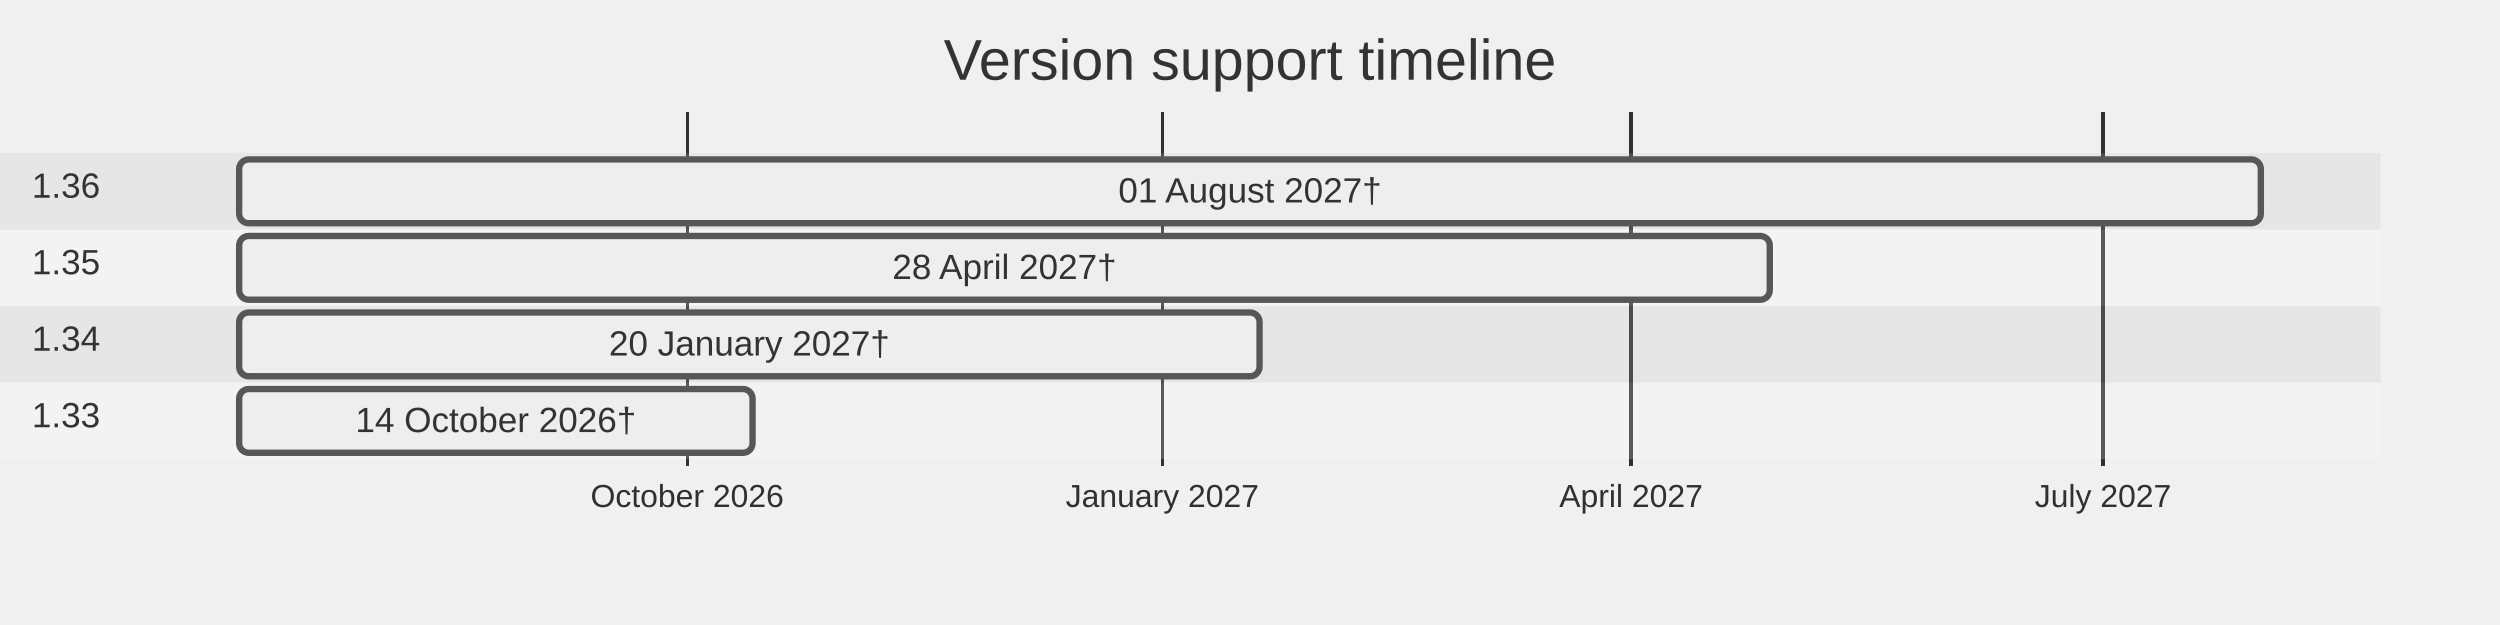
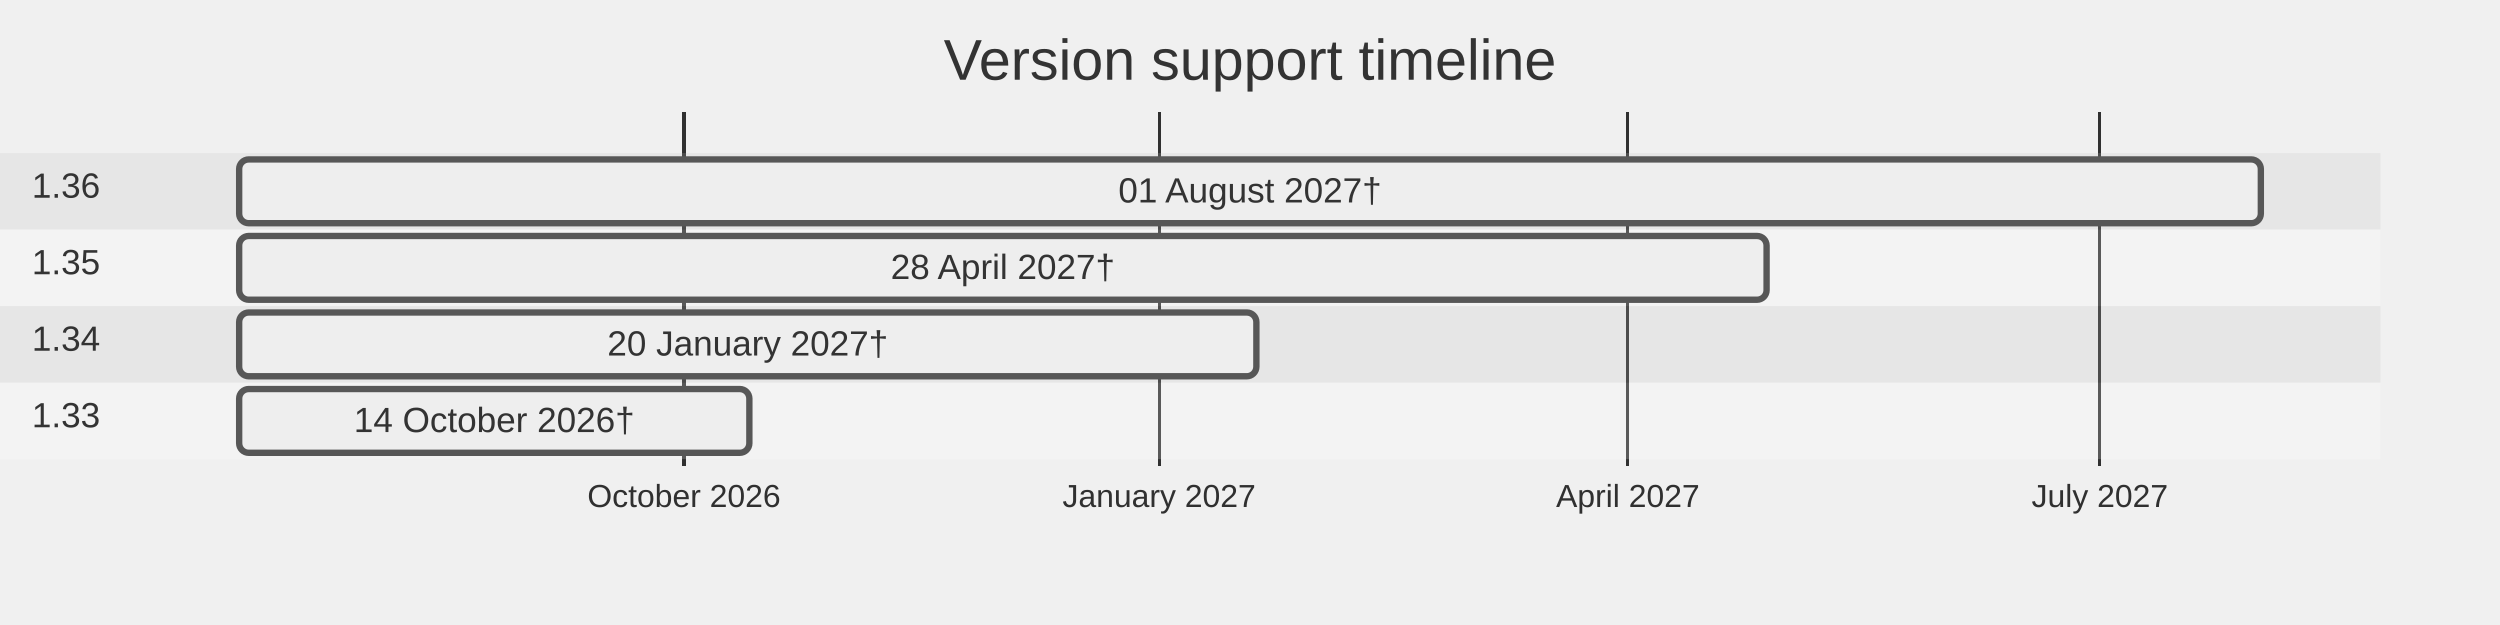
<svg xmlns="http://www.w3.org/2000/svg" id="my-svg" width="100%" viewBox="0 0 784 196" style="max-width: 784px; background-color: white;" role="graphics-document document" aria-roledescription="gantt">
  <style>#my-svg{font-family:"trebuchet ms",verdana,arial,sans-serif;font-size:16px;fill:#000000;}@keyframes edge-animation-frame{from{stroke-dashoffset:0;}}@keyframes dash{to{stroke-dashoffset:0;}}#my-svg .edge-animation-slow{stroke-dasharray:9,5!important;stroke-dashoffset:900;animation:dash 50s linear infinite;stroke-linecap:round;}#my-svg .edge-animation-fast{stroke-dasharray:9,5!important;stroke-dashoffset:900;animation:dash 20s linear infinite;stroke-linecap:round;}#my-svg .error-icon{fill:#552222;}#my-svg .error-text{fill:#552222;stroke:#552222;}#my-svg .edge-thickness-normal{stroke-width:1px;}#my-svg .edge-thickness-thick{stroke-width:3.5px;}#my-svg .edge-pattern-solid{stroke-dasharray:0;}#my-svg .edge-thickness-invisible{stroke-width:0;fill:none;}#my-svg .edge-pattern-dashed{stroke-dasharray:3;}#my-svg .edge-pattern-dotted{stroke-dasharray:2;}#my-svg .marker{fill:#666;stroke:#666;}#my-svg .marker.cross{stroke:#666;}#my-svg svg{font-family:"trebuchet ms",verdana,arial,sans-serif;font-size:16px;}#my-svg p{margin:0;}#my-svg .mermaid-main-font{font-family:"trebuchet ms",verdana,arial,sans-serif;}#my-svg .exclude-range{fill:#eeeeee;}#my-svg .section{stroke:none;opacity:0.2;}#my-svg .section0{fill:hsl(0, 0%, 73.922%);}#my-svg .section2{fill:hsl(0, 0%, 73.922%);}#my-svg .section1,#my-svg .section3{fill:white;opacity:0.2;}#my-svg .sectionTitle0{fill:#333;}#my-svg .sectionTitle1{fill:#333;}#my-svg .sectionTitle2{fill:#333;}#my-svg .sectionTitle3{fill:#333;}#my-svg .sectionTitle{text-anchor:start;font-family:"trebuchet ms",verdana,arial,sans-serif;}#my-svg .grid .tick{stroke:hsl(0, 0%, 90%);opacity:0.8;shape-rendering:crispEdges;}#my-svg .grid .tick text{font-family:"trebuchet ms",verdana,arial,sans-serif;fill:#000000;}#my-svg .grid path{stroke-width:0;}#my-svg .today{fill:none;stroke:#d42;stroke-width:2px;}#my-svg .task{stroke-width:2;}#my-svg .taskText{text-anchor:middle;font-family:"trebuchet ms",verdana,arial,sans-serif;}#my-svg .taskTextOutsideRight{fill:#333;text-anchor:start;font-family:"trebuchet ms",verdana,arial,sans-serif;}#my-svg .taskTextOutsideLeft{fill:#333;text-anchor:end;}#my-svg .task.clickable{cursor:pointer;}#my-svg .taskText.clickable{cursor:pointer;fill:#003163!important;font-weight:bold;}#my-svg .taskTextOutsideLeft.clickable{cursor:pointer;fill:#003163!important;font-weight:bold;}#my-svg .taskTextOutsideRight.clickable{cursor:pointer;fill:#003163!important;font-weight:bold;}#my-svg .taskText0,#my-svg .taskText1,#my-svg .taskText2,#my-svg .taskText3{fill:white;}#my-svg .task0,#my-svg .task1,#my-svg .task2,#my-svg .task3{fill:#707070;stroke:hsl(0, 0%, 33.922%);}#my-svg .taskTextOutside0,#my-svg .taskTextOutside2{fill:#333;}#my-svg .taskTextOutside1,#my-svg .taskTextOutside3{fill:#333;}#my-svg .active0,#my-svg .active1,#my-svg .active2,#my-svg .active3{fill:#eee;stroke:hsl(0, 0%, 33.922%);}#my-svg .activeText0,#my-svg .activeText1,#my-svg .activeText2,#my-svg .activeText3{fill:#333!important;}#my-svg .done0,#my-svg .done1,#my-svg .done2,#my-svg .done3{stroke:#666;fill:#bbb;stroke-width:2;}#my-svg .doneText0,#my-svg .doneText1,#my-svg .doneText2,#my-svg .doneText3{fill:#333!important;}#my-svg .doneText0.taskTextOutsideLeft,#my-svg .doneText0.taskTextOutsideRight,#my-svg .doneText1.taskTextOutsideLeft,#my-svg .doneText1.taskTextOutsideRight,#my-svg .doneText2.taskTextOutsideLeft,#my-svg .doneText2.taskTextOutsideRight,#my-svg .doneText3.taskTextOutsideLeft,#my-svg .doneText3.taskTextOutsideRight{fill:#333!important;}#my-svg .crit0,#my-svg .crit1,#my-svg .crit2,#my-svg .crit3{stroke:hsl(10.909, 73.333%, 40%);fill:#d42;stroke-width:2;}#my-svg .activeCrit0,#my-svg .activeCrit1,#my-svg .activeCrit2,#my-svg .activeCrit3{stroke:hsl(10.909, 73.333%, 40%);fill:#eee;stroke-width:2;}#my-svg .doneCrit0,#my-svg .doneCrit1,#my-svg .doneCrit2,#my-svg .doneCrit3{stroke:hsl(10.909, 73.333%, 40%);fill:#bbb;stroke-width:2;cursor:pointer;shape-rendering:crispEdges;}#my-svg .milestone{transform:rotate(45deg) scale(0.8,0.8);}#my-svg .milestoneText{font-style:italic;}#my-svg .doneCritText0,#my-svg .doneCritText1,#my-svg .doneCritText2,#my-svg .doneCritText3{fill:#333!important;}#my-svg .doneCritText0.taskTextOutsideLeft,#my-svg .doneCritText0.taskTextOutsideRight,#my-svg .doneCritText1.taskTextOutsideLeft,#my-svg .doneCritText1.taskTextOutsideRight,#my-svg .doneCritText2.taskTextOutsideLeft,#my-svg .doneCritText2.taskTextOutsideRight,#my-svg .doneCritText3.taskTextOutsideLeft,#my-svg .doneCritText3.taskTextOutsideRight{fill:#333!important;}#my-svg .vert{stroke:#d42;}#my-svg .vertText{font-size:15px;text-anchor:middle;fill:#d42!important;}#my-svg .activeCritText0,#my-svg .activeCritText1,#my-svg .activeCritText2,#my-svg .activeCritText3{fill:#333!important;}#my-svg .titleText{text-anchor:middle;font-size:18px;fill:#333;font-family:"trebuchet ms",verdana,arial,sans-serif;}#my-svg .node .neo-node{stroke:#999;}#my-svg [data-look="neo"].node rect,#my-svg [data-look="neo"].cluster rect,#my-svg [data-look="neo"].node polygon{stroke:url(#my-svg-gradient);filter:drop-shadow( 1px 2px 2px rgba(185,185,185,1));}#my-svg [data-look="neo"].swimlane.cluster rect{filter:none;}#my-svg [data-look="neo"].node path{stroke:url(#my-svg-gradient);stroke-width:1px;}#my-svg [data-look="neo"].node .outer-path{filter:drop-shadow( 1px 2px 2px rgba(185,185,185,1));}#my-svg [data-look="neo"].node .neo-line path{stroke:#999;filter:none;}#my-svg [data-look="neo"].node circle{stroke:url(#my-svg-gradient);filter:drop-shadow( 1px 2px 2px rgba(185,185,185,1));}#my-svg [data-look="neo"].node circle .state-start{fill:#000000;}#my-svg [data-look="neo"].icon-shape .icon{fill:url(#my-svg-gradient);filter:drop-shadow( 1px 2px 2px rgba(185,185,185,1));}#my-svg [data-look="neo"].icon-shape .icon-neo path{stroke:url(#my-svg-gradient);filter:drop-shadow( 1px 2px 2px rgba(185,185,185,1));}#my-svg :root{--mermaid-font-family:"trebuchet ms",verdana,arial,sans-serif;}</style>
  <g />
  <g class="grid" transform="translate(75, 146)" fill="none" font-size="10" font-family="sans-serif" text-anchor="middle">
    <path class="domain" stroke="currentColor" d="M0.5,-111V0.5H634.5V-111" />
-     <g class="tick" opacity="1" transform="translate(140.5,0)">
+     <g class="tick" opacity="1" transform="translate(139.5,0)">
      <line stroke="currentColor" y2="-111" />
      <text fill="#000" y="3" dy="1em" stroke="none" font-size="10" style="text-anchor: middle;"> October 2026</text>
    </g>
-     <g class="tick" opacity="1" transform="translate(289.5,0)">
+     <g class="tick" opacity="1" transform="translate(288.5,0)">
      <line stroke="currentColor" y2="-111" />
      <text fill="#000" y="3" dy="1em" stroke="none" font-size="10" style="text-anchor: middle;"> January 2027</text>
    </g>
-     <g class="tick" opacity="1" transform="translate(436.5,0)">
+     <g class="tick" opacity="1" transform="translate(435.5,0)">
      <line stroke="currentColor" y2="-111" />
      <text fill="#000" y="3" dy="1em" stroke="none" font-size="10" style="text-anchor: middle;"> April 2027</text>
    </g>
-     <g class="tick" opacity="1" transform="translate(584.5,0)">
+     <g class="tick" opacity="1" transform="translate(583.5,0)">
      <line stroke="currentColor" y2="-111" />
      <text fill="#000" y="3" dy="1em" stroke="none" font-size="10" style="text-anchor: middle;"> July 2027</text>
    </g>
  </g>
  <g>
    <rect x="0" y="48" width="746.5" height="24" class="section section0" />
    <rect x="0" y="72" width="746.5" height="24" class="section section1" />
    <rect x="0" y="96" width="746.5" height="24" class="section section2" />
    <rect x="0" y="120" width="746.5" height="24" class="section section3" />
  </g>
  <g>
    <rect id="my-svg-task1" rx="3" ry="3" x="75" y="50" width="634" height="20" transform-origin="392px 60px" class="task active0" />
-     <rect id="my-svg-task2" rx="3" ry="3" x="75" y="74" width="480" height="20" transform-origin="315px 84px" class="task active1" />
-     <rect id="my-svg-task3" rx="3" ry="3" x="75" y="98" width="320" height="20" transform-origin="235px 108px" class="task active2" />
-     <rect id="my-svg-task4" rx="3" ry="3" x="75" y="122" width="161" height="20" transform-origin="155.5px 132px" class="task active3" />
+     <rect id="my-svg-task2" rx="3" ry="3" x="75" y="74" width="479" height="20" transform-origin="314.5px 84px" class="task active1" />
+     <rect id="my-svg-task3" rx="3" ry="3" x="75" y="98" width="319" height="20" transform-origin="234.5px 108px" class="task active2" />
+     <rect id="my-svg-task4" rx="3" ry="3" x="75" y="122" width="160" height="20" transform-origin="155px 132px" class="task active3" />
    <text id="my-svg-task1-text" font-size="11" x="392" y="63.5" class="taskText taskText0 activeText0 width-93.47900390625">01 August 2027†     </text>
-     <text id="my-svg-task2-text" font-size="11" x="315" y="87.5" class="taskText taskText1 activeText1 width-80.12646484375">28 April 2027†      </text>
-     <text id="my-svg-task3-text" font-size="11" x="235" y="111.5" class="taskText taskText2 activeText2 width-96.685546875">20 January 2027†    </text>
-     <text id="my-svg-task4-text" font-size="11" x="155.5" y="135.5" class="taskText taskText3 activeText3 width-99.005859375">14 October 2026†    </text>
+     <text id="my-svg-task2-text" font-size="11" x="314.5" y="87.5" class="taskText taskText1 activeText1 width-80.12646484375">28 April 2027†      </text>
+     <text id="my-svg-task3-text" font-size="11" x="234.5" y="111.5" class="taskText taskText2 activeText2 width-96.685546875">20 January 2027†    </text>
+     <text id="my-svg-task4-text" font-size="11" x="155" y="135.5" class="taskText taskText3 activeText3 width-99.005859375">14 October 2026†    </text>
  </g>
  <g>
    <text dy="0em" x="10" y="62" font-size="11" class="sectionTitle sectionTitle0">
      <tspan alignment-baseline="central" x="10">1.36</tspan>
    </text>
    <text dy="0em" x="10" y="86" font-size="11" class="sectionTitle sectionTitle1">
      <tspan alignment-baseline="central" x="10">1.35</tspan>
    </text>
    <text dy="0em" x="10" y="110" font-size="11" class="sectionTitle sectionTitle2">
      <tspan alignment-baseline="central" x="10">1.34</tspan>
    </text>
    <text dy="0em" x="10" y="134" font-size="11" class="sectionTitle sectionTitle3">
      <tspan alignment-baseline="central" x="10">1.33</tspan>
    </text>
  </g>
  <text x="392" y="25" class="titleText">Version support timeline</text>
</svg>
